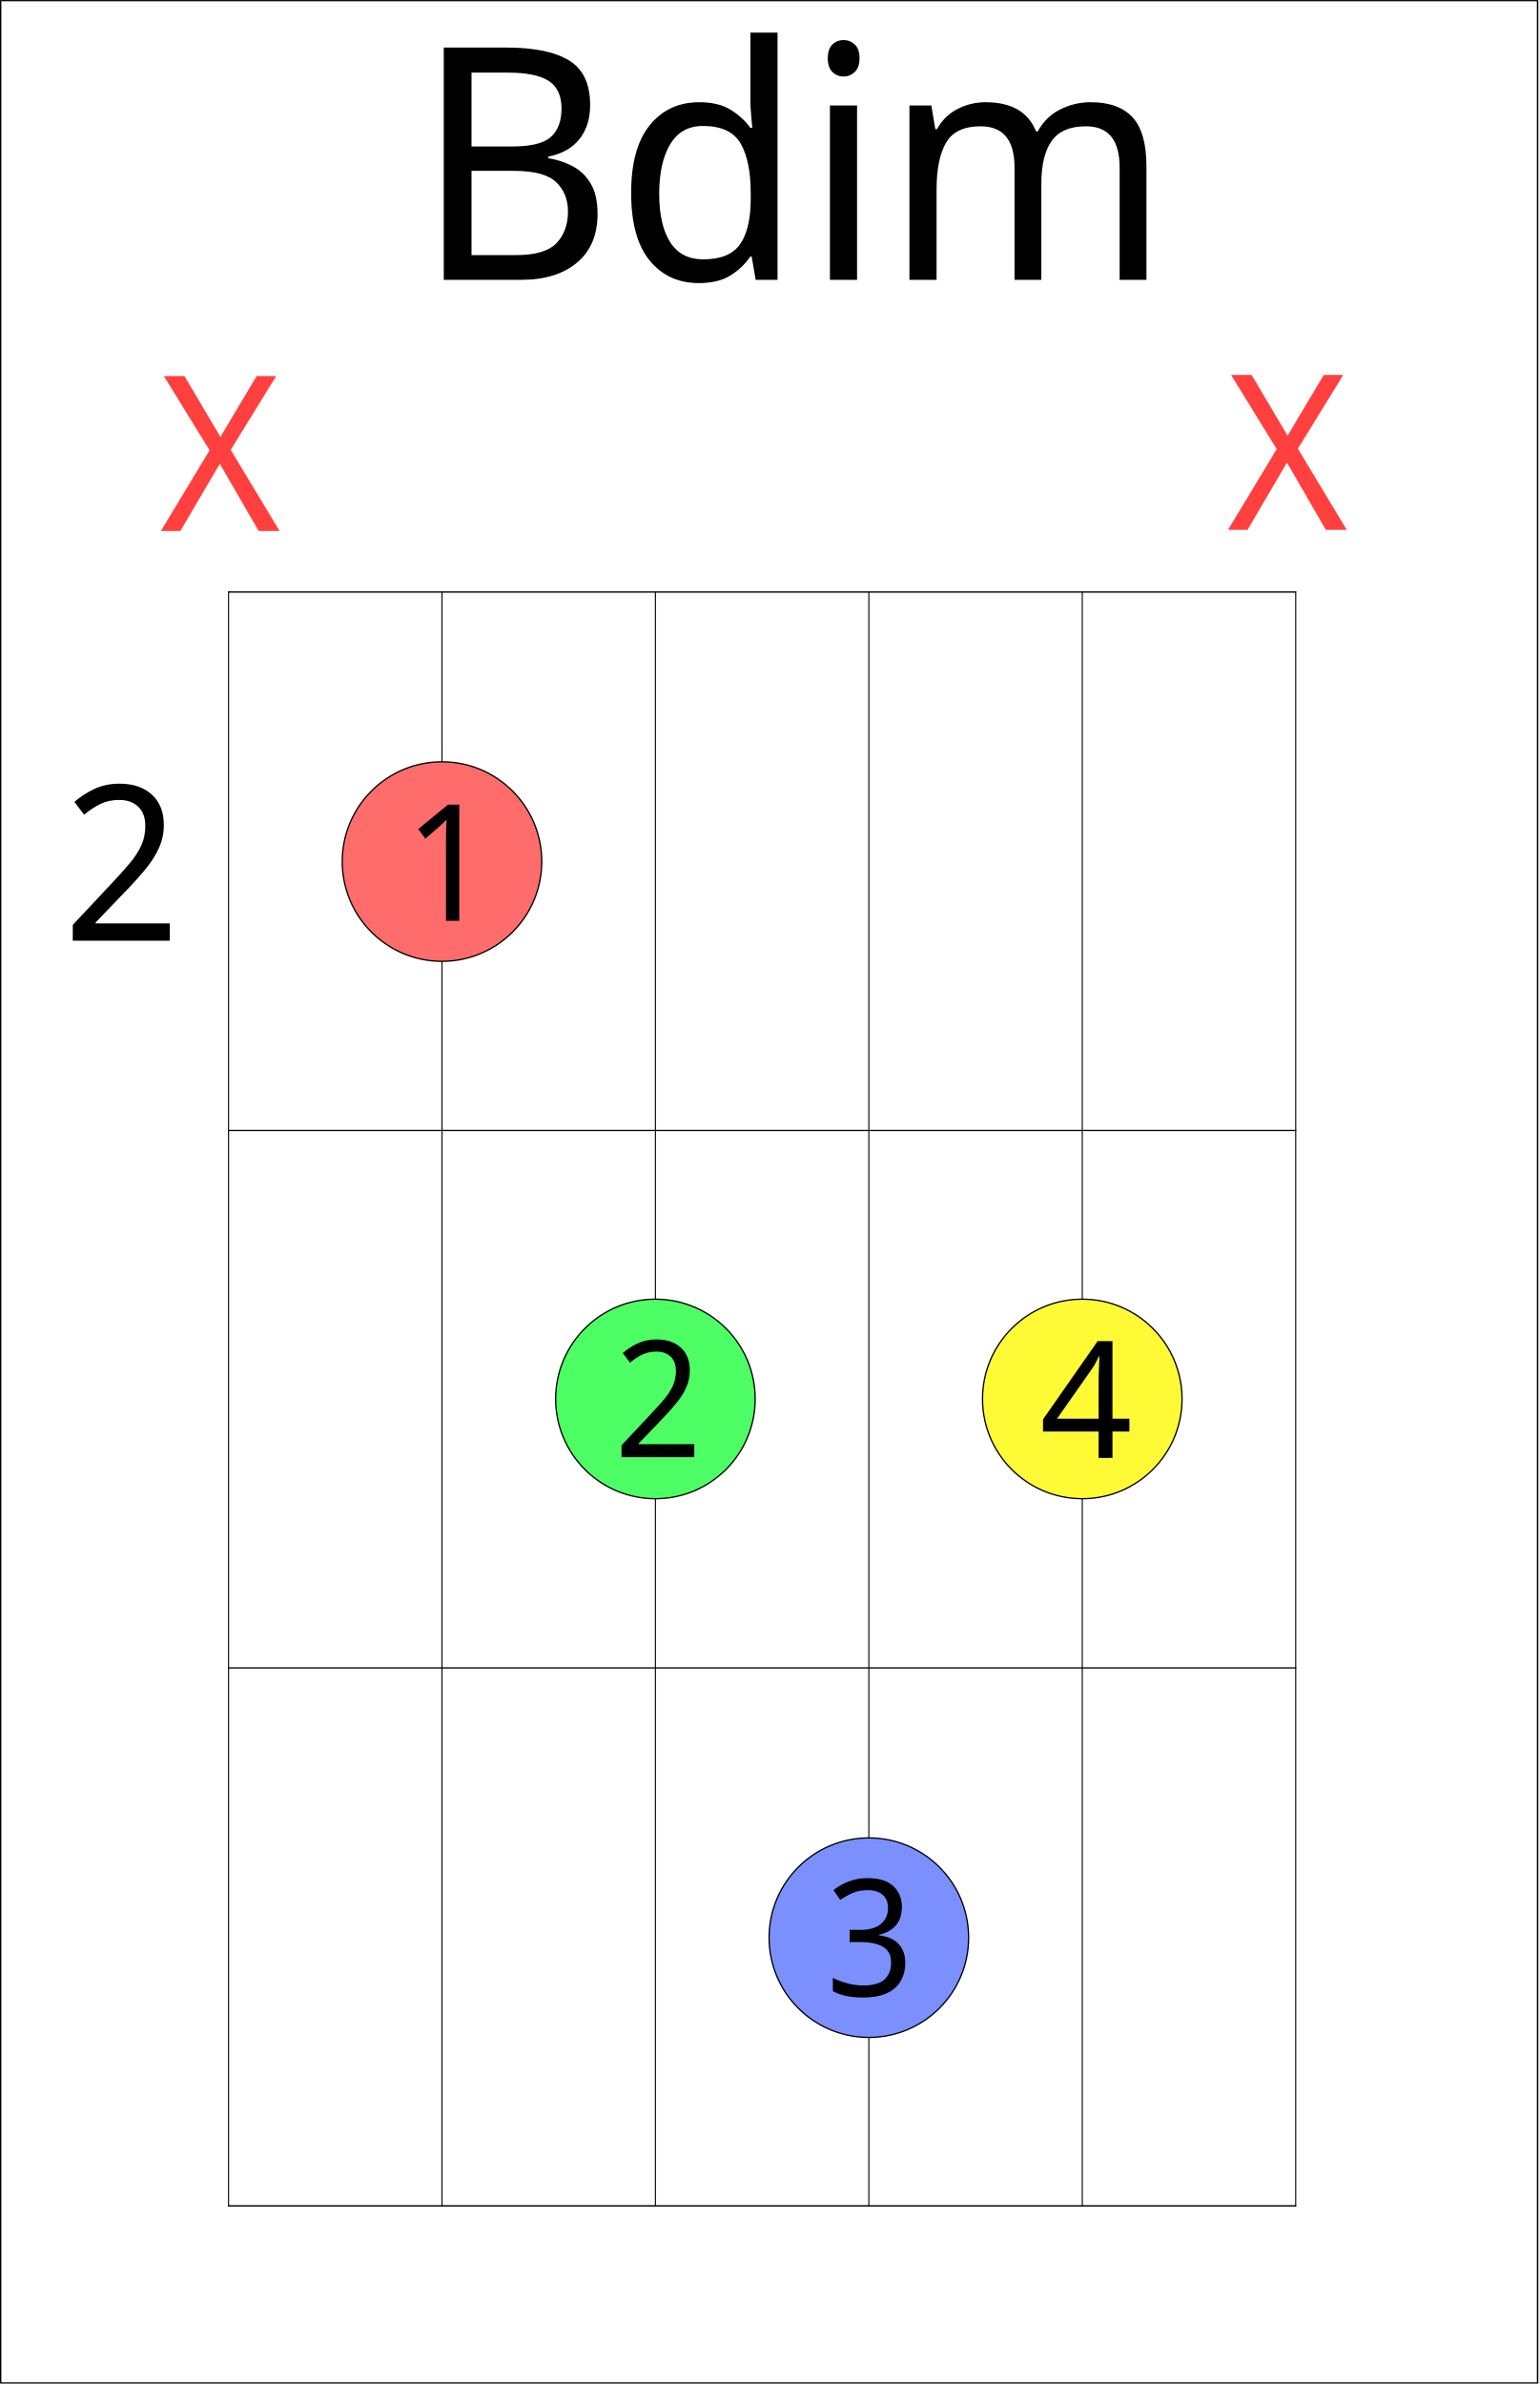
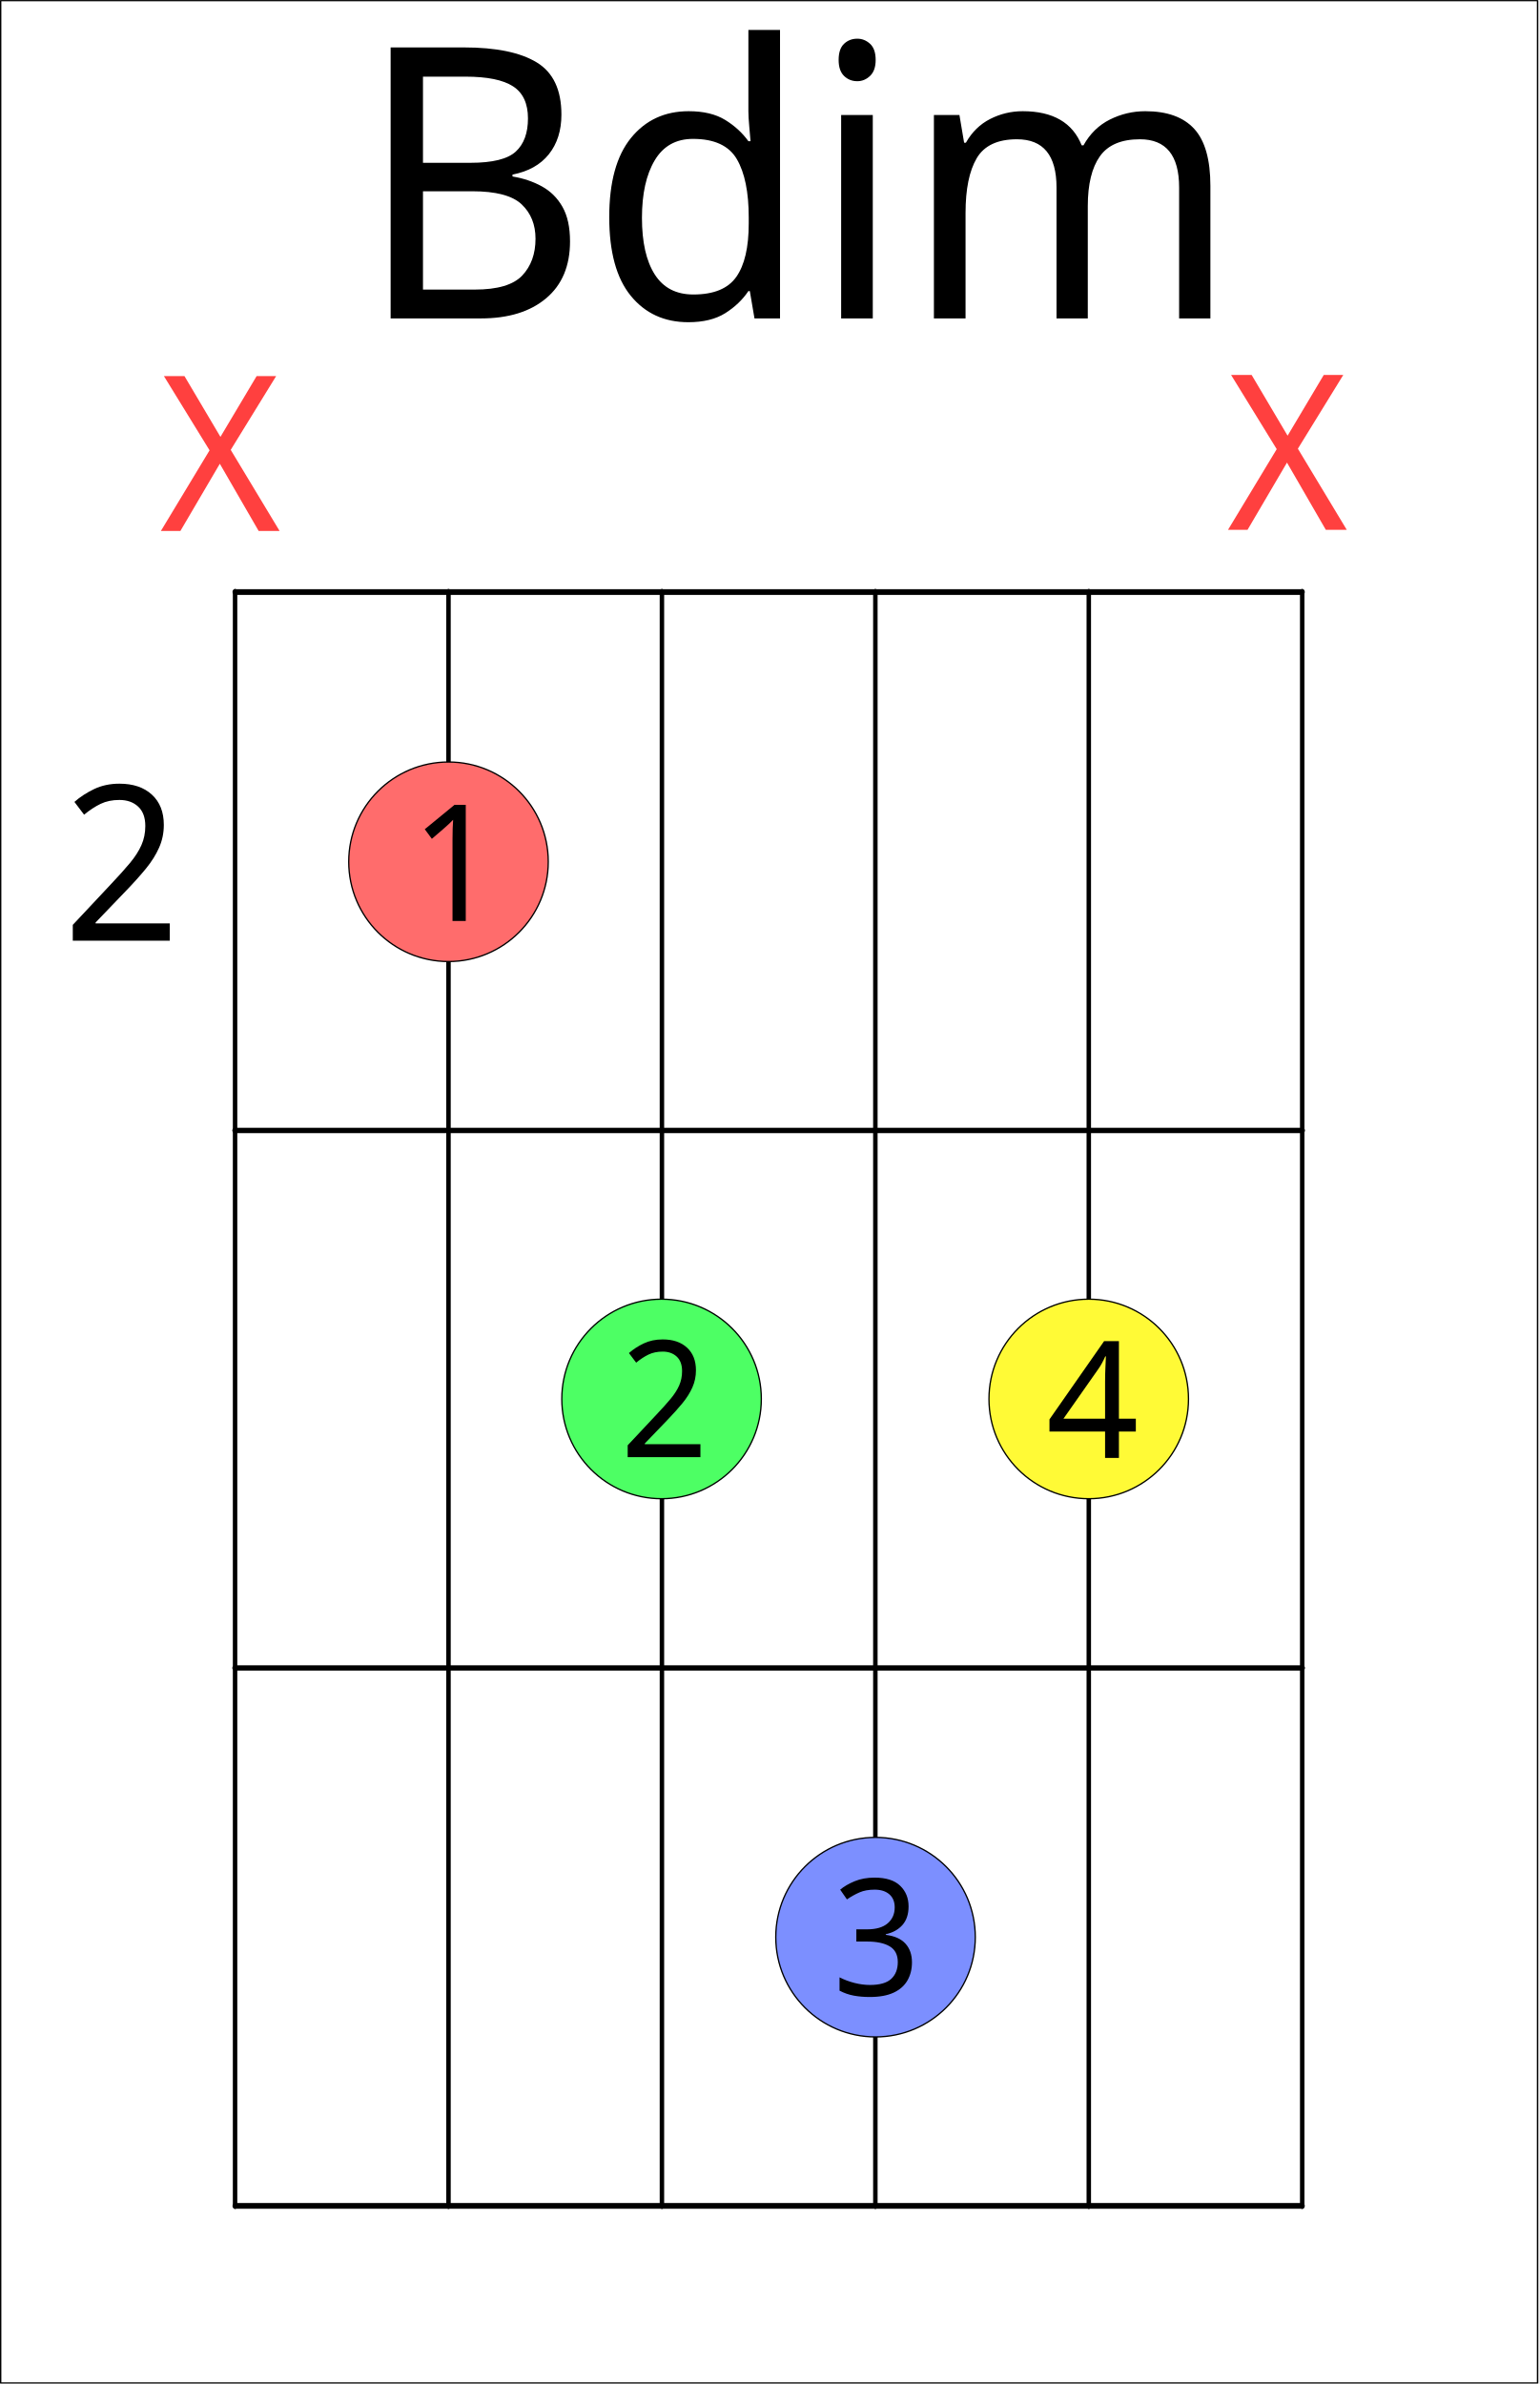
<svg xmlns="http://www.w3.org/2000/svg" width="100%" height="100%" viewBox="0 0 1183 1832" version="1.1" xml:space="preserve" style="fill-rule:evenodd;clip-rule:evenodd;stroke-linecap:round;stroke-linejoin:round;stroke-miterlimit:1.5;">
  <g transform="matrix(1,0,0,1,-1109.43,-324.3032)">
    <g transform="matrix(1.179599,0,0,0.996115,99.39017,294.4734)">
      <rect x="856.681" y="30.448" width="1001.275" height="1837.849" style="fill:white;stroke:black;stroke-width:0.92px;" />
    </g>
    <g transform="matrix(1,0,0,1,-12.35061,157.2444)">
      <g transform="matrix(0.94736,0,0,1,61.59659,0)">
        <g transform="matrix(166.6667,0,0,166.6667,1262.83,889.9569)">
                </g>
        <text x="1170.138px" y="889.957px" style="font-family:'MicrosoftSansSerif', 'Microsoft Sans Serif', sans-serif;font-size:166.667px;">2</text>
      </g>
    </g>
-     <g>
+     <g transform="matrix(1,0,0,1,5,0)">
      <g transform="matrix(0.681948,0,0,0.953327,630.722,333.2693)">
-         <path d="M959.535,467.82L959.535,1768.694" style="fill:none;stroke:black;stroke-width:1.21px;" />
+         <path d="M959.535,467.82L959.535,1768.694" style="fill:none;stroke:black;stroke-width:5.03px;" />
      </g>
      <g transform="matrix(0.681948,0,0,0.953327,794.7409,333.2693)">
-         <path d="M959.535,467.82L959.535,1768.694" style="fill:none;stroke:black;stroke-width:1.21px;" />
+         <path d="M959.535,467.82L959.535,1768.694" style="fill:none;stroke:black;stroke-width:5.03px;" />
      </g>
      <g transform="matrix(0.681948,0,0,0.953327,958.7597,333.2693)">
-         <path d="M959.535,467.82L959.535,1768.694" style="fill:none;stroke:black;stroke-width:1.21px;" />
+         <path d="M959.535,467.82L959.535,1768.694" style="fill:none;stroke:black;stroke-width:5.03px;" />
      </g>
      <g transform="matrix(0.681948,0,0,0.953327,1122.779,333.2693)">
-         <path d="M959.535,467.82L959.535,1768.694" style="fill:none;stroke:black;stroke-width:1.21px;" />
+         <path d="M959.535,467.82L959.535,1768.694" style="fill:none;stroke:black;stroke-width:5.03px;" />
      </g>
      <g transform="matrix(0.991923,0,0,0.954545,333.2899,360.5904)">
-         <path d="M1786.306,872.051L959.535,872.051" style="fill:none;stroke:black;stroke-width:1.03px;" />
+         <path d="M1786.306,872.051L959.535,872.051" style="fill:none;stroke:black;stroke-width:4.28px;" />
      </g>
      <g transform="matrix(0.991923,0,0,0.954545,333.2899,241.7936)">
-         <path d="M959.535,1429.21L1786.306,1429.21" style="fill:none;stroke:black;stroke-width:1.03px;" />
+         <path d="M959.535,1429.21L1786.306,1429.21" style="fill:none;stroke:black;stroke-width:4.28px;" />
      </g>
      <g transform="matrix(0.681948,0,0,0.953327,1286.797,333.2693)">
-         <path d="M959.535,467.82L959.535,1768.694" style="fill:none;stroke:black;stroke-width:1.21px;" />
+         <path d="M959.535,467.82L959.535,1768.694" style="fill:none;stroke:black;stroke-width:5.03px;" />
      </g>
      <g transform="matrix(0.681948,0,0,0.953327,1450.816,333.2693)">
-         <path d="M959.535,467.82L959.535,1768.694" style="fill:none;stroke:black;stroke-width:1.21px;" />
+         <path d="M959.535,467.82L959.535,1768.694" style="fill:none;stroke:black;stroke-width:5.03px;" />
      </g>
      <g transform="matrix(0.852435,0,0,0.953327,467.1338,333.2693)">
-         <path d="M959.535,467.82L1921.595,467.82" style="fill:none;stroke:black;stroke-width:1.11px;" />
+         <path d="M959.535,467.82L1921.595,467.82" style="fill:none;stroke:black;stroke-width:4.61px;" />
      </g>
      <g transform="matrix(0.852435,0,0,0.953327,467.1338,333.2693)">
-         <path d="M959.535,1768.694L1921.595,1768.694" style="fill:none;stroke:black;stroke-width:1.11px;" />
+         <path d="M959.535,1768.694L1921.595,1768.694" style="fill:none;stroke:black;stroke-width:4.61px;" />
      </g>
    </g>
-     <g transform="matrix(1,0,0,1,307.0377,-414.5954)">
+     <g transform="matrix(1,0,0,1,311.9958,-414.5954)">
      <g transform="matrix(1,0,0,1,-311.7752,500.6781)">
        <circle cx="1945.888" cy="1313.251" r="76.664" style="fill:rgb(255,250,54);stroke:black;stroke-width:1px;" />
      </g>
      <g transform="matrix(0.996115,0,0,0.996115,37.21701,1135.162)">
        <g transform="matrix(125.4875,0,0,125.4875,1639.98,726.9097)">
                </g>
        <text x="1570.19px" y="726.91px" style="font-family:'MicrosoftSansSerif', 'Microsoft Sans Serif', sans-serif;font-size:125.488px;">4</text>
      </g>
    </g>
-     <g transform="matrix(1,0,0,1,-349.0377,-0.331469)">
+     <g transform="matrix(1,0,0,1,-343.9001,-0.727051)">
      <g transform="matrix(1,0,0,1,180.2814,500.3977)">
        <circle cx="1945.888" cy="1313.251" r="76.664" style="fill:rgb(124,143,255);stroke:black;stroke-width:1px;" />
      </g>
      <g transform="matrix(0.943679,0,0,0.996115,611.4267,1134.302)">
        <g transform="matrix(125.4875,0,0,125.4875,1639.98,726.9097)">
                </g>
        <text x="1570.19px" y="726.91px" style="font-family:'MicrosoftSansSerif', 'Microsoft Sans Serif', sans-serif;font-size:125.488px;">3</text>
      </g>
    </g>
-     <g transform="matrix(1,0,0,1,-21,-1)">
+     <g transform="matrix(1,0,0,1,-16.27798,-1)">
      <g transform="matrix(1,0,0,1,-311.7752,87.08275)">
        <circle cx="1945.888" cy="1313.251" r="76.664" style="fill:rgb(77,255,100);stroke:black;stroke-width:1px;" />
      </g>
      <g transform="matrix(0.943679,0,0,0.996115,120.6423,720.9872)">
        <g transform="matrix(125.4875,0,0,125.4875,1639.98,726.9097)">
                </g>
        <text x="1570.19px" y="726.91px" style="font-family:'MicrosoftSansSerif', 'Microsoft Sans Serif', sans-serif;font-size:125.488px;">2</text>
      </g>
    </g>
-     <g transform="matrix(1,0,0,1,-185.0188,-0.745276)">
+     <g transform="matrix(1,0,0,1,-180.0188,-0.584555)">
      <g transform="matrix(1,0,0,1,-311.7752,-326.1342)">
        <circle cx="1945.888" cy="1313.251" r="76.664" style="fill:rgb(255,108,108);stroke:black;stroke-width:1px;" />
      </g>
      <g transform="matrix(1,0,0,1,-75.67513,62.23515)">
        <g transform="matrix(0.94736,0,0,1,88.4897,0)">
          <g transform="matrix(125,0,0,125,1750.54,970.3835)">
                    </g>
          <text x="1681.021px" y="970.384px" style="font-family:'MicrosoftSansSerif', 'Microsoft Sans Serif', sans-serif;font-size:125px;">1</text>
        </g>
      </g>
    </g>
-     <g transform="matrix(0.943679,0,0,0.996115,594.0809,335.4191)">
-       <g transform="matrix(250.9751,0,0,250.9751,1456.423,204.7234)">
+     <g transform="matrix(0.943679,0,0,0.996115,549.4047,365.0676)">
+       <g transform="matrix(292.8043,0,0,292.8043,1551.968,204.7234)">
            </g>
-       <text x="883.151px" y="204.723px" style="font-family:'MicrosoftSansSerif', 'Microsoft Sans Serif', sans-serif;font-size:250.975px;">Bdim</text>
+       <text x="883.151px" y="204.723px" style="font-family:'MicrosoftSansSerif', 'Microsoft Sans Serif', sans-serif;font-size:292.804px;">Bdim</text>
    </g>
    <g transform="matrix(0.943679,0,0,0.996115,403.1025,304.2081)">
      <g transform="matrix(167.3167,0,0,167.3167,990.4101,429.8032)">
            </g>
      <text x="878.811px" y="429.803px" style="font-family:'MicrosoftSansSerif', 'Microsoft Sans Serif', sans-serif;font-size:167.317px;fill:rgb(255,64,63);">X</text>
    </g>
    <g transform="matrix(0.943679,0,0,0.996115,1223.197,303.3075)">
      <g transform="matrix(167.3167,0,0,167.3167,990.4101,429.8032)">
            </g>
      <text x="878.811px" y="429.803px" style="font-family:'MicrosoftSansSerif', 'Microsoft Sans Serif', sans-serif;font-size:167.317px;fill:rgb(255,64,63);">X</text>
    </g>
  </g>
</svg>
